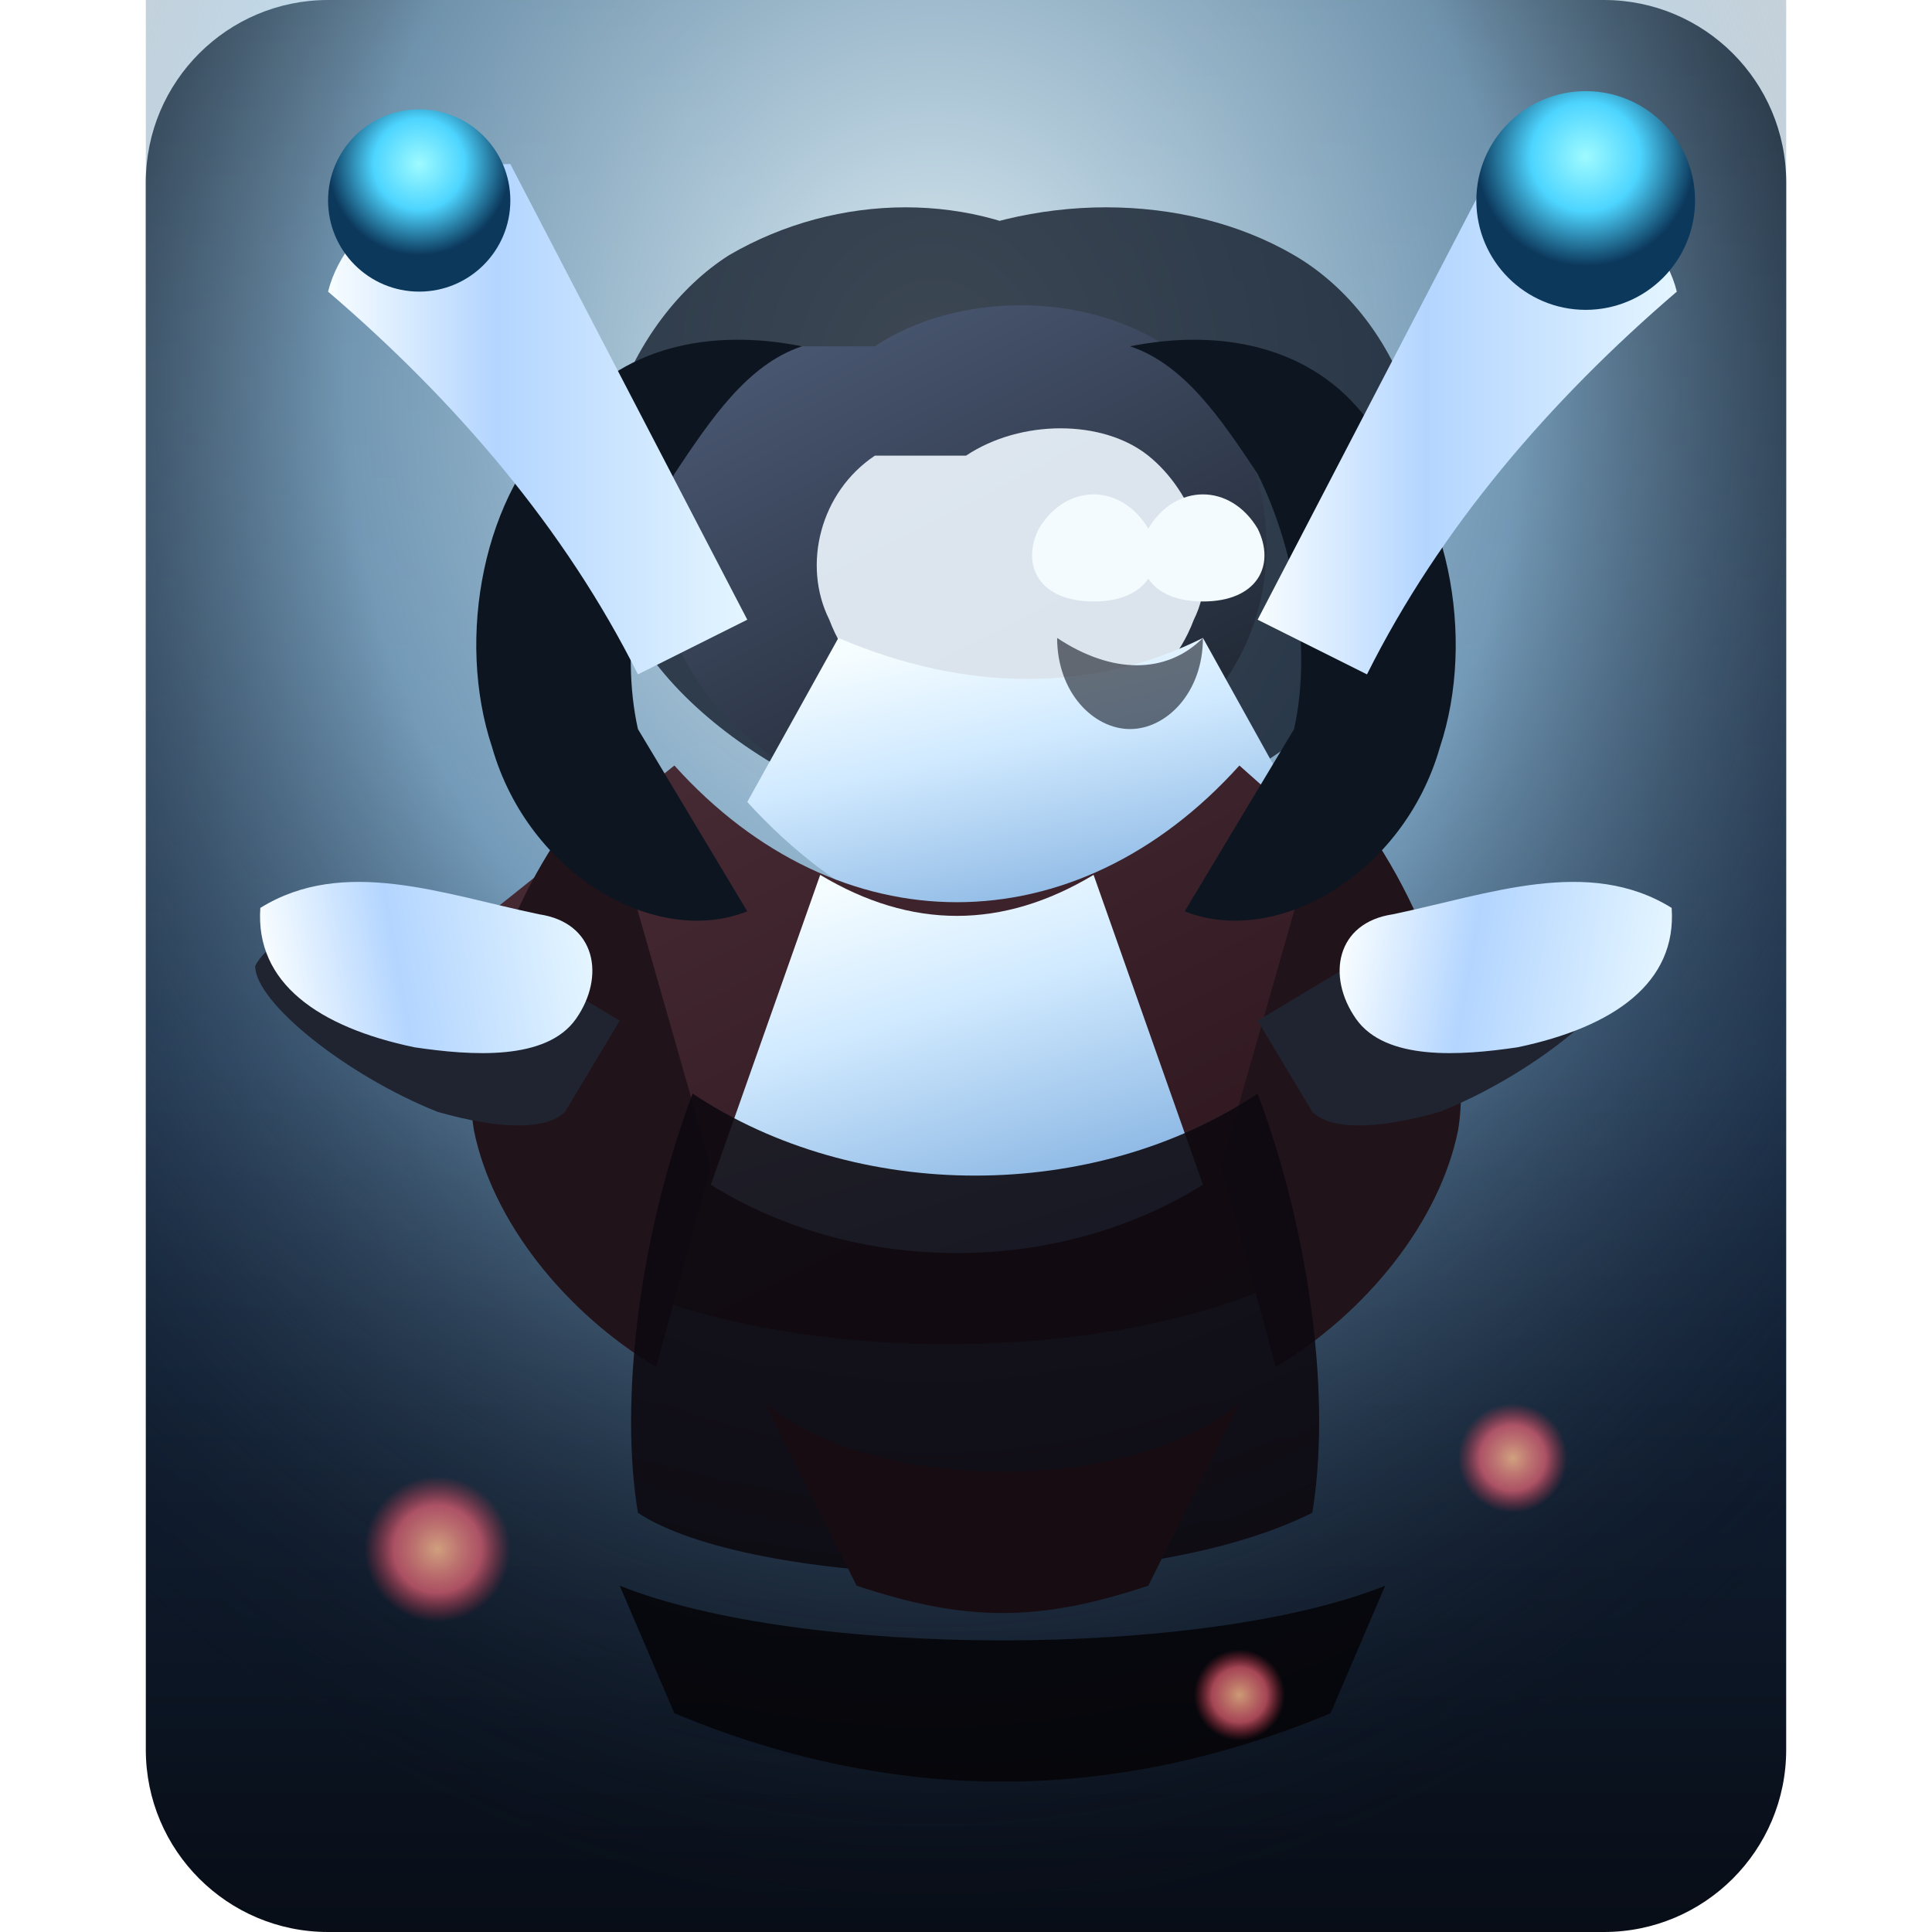
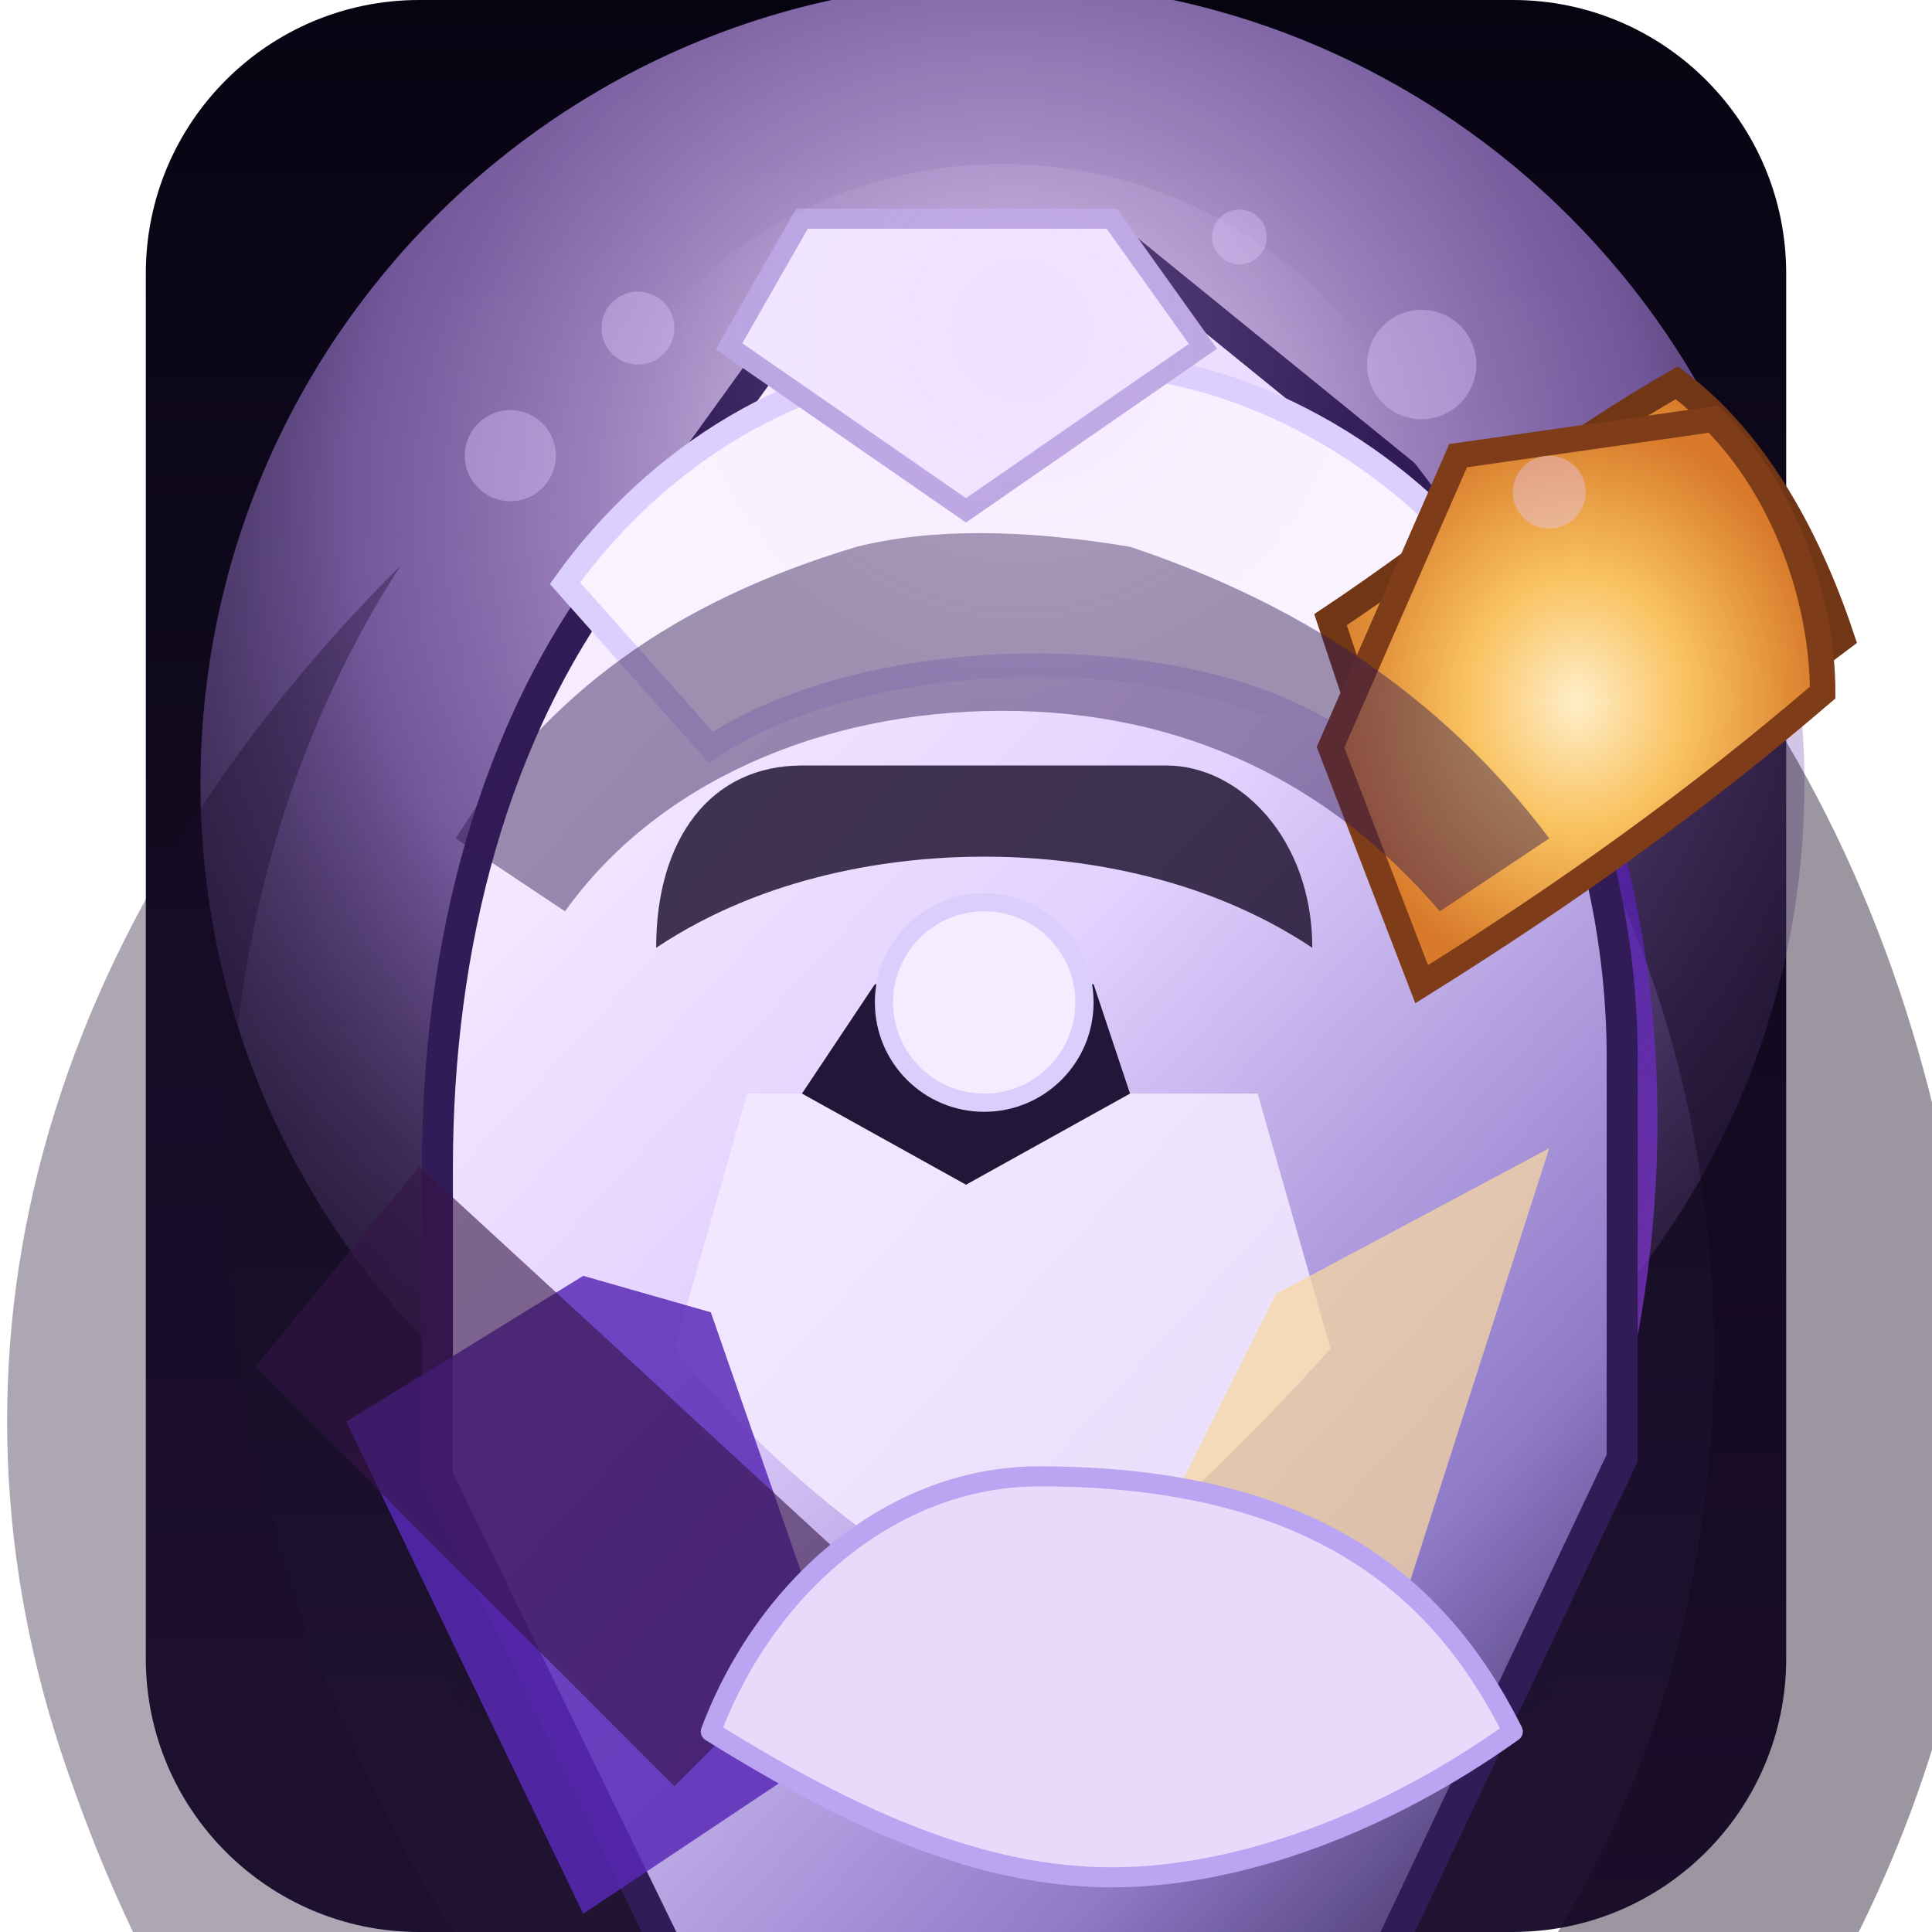
<svg xmlns="http://www.w3.org/2000/svg" viewBox="0 0 64 64" width="64" height="64" role="img" aria-labelledby="title desc">
  <defs>
-     <linearGradient id="shaman-sky" x1="0%" x2="0%" y1="0%" y2="100%">
-       <stop offset="0" stop-color="#050811" />
-       <stop offset="0.55" stop-color="#152843" />
-       <stop offset="1" stop-color="#080d16" />
+     <linearGradient id="shaman-sky" x1="0%" y1="0%" x2="0%" y2="100%">
+       <stop offset="0" stop-color="#070412" />
+       <stop offset="1" stop-color="#211433" />
    </linearGradient>
-     <radialGradient id="shaman-halo" cx="48%" cy="20%" r="80%">
-       <stop offset="0" stop-color="#eefbff" stop-opacity="0.95" />
-       <stop offset="0.45" stop-color="#a9ddff" stop-opacity="0.65" />
-       <stop offset="1" stop-color="#060d18" stop-opacity="0" />
+     <radialGradient id="shaman-glow" cx="50%" cy="32%" r="82%">
+       <stop offset="0" stop-color="#f7e6ff" stop-opacity="0.95" />
+       <stop offset="0.5" stop-color="#c296ff" stop-opacity="0.56" />
+       <stop offset="1" stop-color="#180926" stop-opacity="0" />
    </radialGradient>
-     <linearGradient id="shaman-cloak" x1="20%" y1="0%" x2="80%" y2="100%">
-       <stop offset="0" stop-color="#4c5a75" />
-       <stop offset="1" stop-color="#1b222d" />
+     <linearGradient id="shaman-robe" x1="16%" y1="12%" x2="88%" y2="96%">
+       <stop offset="0" stop-color="#8f2cff" />
+       <stop offset="0.5" stop-color="#5b1fc1" />
+       <stop offset="1" stop-color="#c45bff" />
    </linearGradient>
-     <linearGradient id="shaman-robe" x1="30%" y1="0%" x2="70%" y2="100%">
-       <stop offset="0" stop-color="#f6fdff" />
-       <stop offset="0.35" stop-color="#d1eaff" />
-       <stop offset="1" stop-color="#78a9dc" />
+     <linearGradient id="shaman-armor" x1="24%" y1="6%" x2="82%" y2="94%">
+       <stop offset="0" stop-color="#fbf1ff" />
+       <stop offset="0.4" stop-color="#e3d1ff" />
+       <stop offset="0.8" stop-color="#8f7ac8" />
+       <stop offset="1" stop-color="#433466" />
    </linearGradient>
-     <linearGradient id="shaman-belt" x1="10%" y1="0%" x2="90%" y2="100%">
-       <stop offset="0" stop-color="#472b35" />
-       <stop offset="1" stop-color="#2a131a" />
-     </linearGradient>
-     <radialGradient id="shaman-crystal" cx="50%" cy="30%" r="50%">
-       <stop offset="0" stop-color="#9efaff" />
-       <stop offset="0.5" stop-color="#4dd5ff" />
-       <stop offset="1" stop-color="#0c385c" />
+     <radialGradient id="shaman-totem" cx="50%" cy="50%" r="50%">
+       <stop offset="0" stop-color="#ffeec8" />
+       <stop offset="0.45" stop-color="#f9c260" />
+       <stop offset="1" stop-color="#d87a2a" />
    </radialGradient>
-     <linearGradient id="shaman-staff" x1="0%" y1="0%" x2="100%" y2="0%">
-       <stop offset="0" stop-color="#f8fdff" />
-       <stop offset="0.4" stop-color="#b3d5ff" />
-       <stop offset="1" stop-color="#e4f5ff" />
-     </linearGradient>
-     <radialGradient id="shaman-rune" cx="50%" cy="50%" r="50%">
-       <stop offset="0" stop-color="#ffc091" />
-       <stop offset="0.6" stop-color="#ff6b7f" stop-opacity="0.8" />
-       <stop offset="1" stop-color="#f53b52" stop-opacity="0" />
+     <radialGradient id="shaman-shadow" cx="50%" cy="88%" r="48%">
+       <stop offset="0" stop-color="rgba(18,12,30,0.52)" />
+       <stop offset="1" stop-color="rgba(18,12,30,0)" />
+     </radialGradient>
+     <radialGradient id="shaman-highlight" cx="52%" cy="18%" r="42%">
+       <stop offset="0" stop-color="rgba(236,207,255,0.82)" />
+       <stop offset="1" stop-color="rgba(236,207,255,0)" />
    </radialGradient>
  </defs>
  <g transform="translate(4.830189, 0) scale(0.3018868)">
-     <rect width="180" height="212" rx="20" ry="20" fill="url(#shaman-sky)" />
-     <rect width="180" height="212" fill="url(#shaman-halo)" />
-     <g transform="translate(18 10)">
-       <path d="M66 18c13-7 30-7 42 0 12 7 18 24 12 38-5 15-26 26-42 26S40 71 34 56c-6-14 1-31 12-38 12-7 27-7 38 0z" fill="#0f1827" opacity="0.78" />
-       <path d="M62 28c9-6 23-6 32 0 9 6 14 20 9 32-5 12-20 20-32 20s-26-8-31-20c-5-12-1-26 9-32z" fill="url(#shaman-cloak)" />
-       <path d="M72 40c6-4 15-4 20 0s8 12 5 18c-3 8-11 12-20 12s-17-4-20-12c-3-6-1-14 5-18z" fill="#eef7ff" opacity="0.9" />
-       <path d="M58 60c14 6 28 6 40 0l10 18c-14 20-40 22-60 0z" fill="url(#shaman-robe)" />
-       <path d="M40 74c18 20 44 20 62 0l18 16-12 40c-20 10-56 10-76 0l-12-40z" fill="url(#shaman-belt)" />
-       <path d="M56 86c10 6 20 6 30 0l12 34c-16 10-38 10-54 0z" fill="url(#shaman-robe)" />
-       <path d="M32 76c-8 8-16 26-14 38 2 10 10 20 20 26l6-22z" fill="#20131a" />
-       <path d="M112 76c8 8 16 26 14 38-2 10-10 20-20 26l-6-22z" fill="#20131a" />
-       <path d="M28 36c-9 8-12 24-8 36 4 14 18 22 28 18l-12-20c-2-9 0-20 4-28 4-6 8-12 14-14-10-2-20 0-26 8z" fill="#0d1520" />
-       <path d="M116 36c9 8 12 24 8 36-4 14-18 22-28 18l12-20c2-9 0-20-4-28-4-6-8-12-14-14 10-2 20 0 26 8z" fill="#0d1520" />
-       <path d="M42 110c-6 16-8 34-6 46 12 8 54 10 74 0 2-12 0-30-6-46-18 12-44 12-62 0z" fill="#0d090f" opacity="0.9" />
-       <path d="M34 164c20 8 64 8 84 0l-6 14c-24 10-48 10-72 0z" fill="#050407" opacity="0.85" />
-       <path d="M-6 96c0 4 10 12 20 16 7 2 12 2 14 0l6-10-20-12c-8-2-18 2-20 6z" fill="#1f2430" />
-       <path d="M144 96c0 4-10 12-20 16-7 2-12 2-14 0l-6-10 20-12c8-2 18 2 20 6z" fill="#1f2430" />
-       <path d="M-4 86c-2 8 4 14 14 18 6 2 14 4 18 0s4-10-2-12c-10-4-20-10-30-6z" fill="url(#shaman-staff)" transform="rotate(-10 16 96)" />
-       <path d="M148 86c2 8-4 14-14 18-6 2-14 4-18 0s-4-10 2-12c10-4 20-10 30-6z" fill="url(#shaman-staff)" transform="rotate(10 128 96)" />
-       <path d="M80 48c3-5 9-5 12 0 2 4 0 8-6 8s-8-4-6-8z" fill="#f3fbff" />
-       <path d="M92 48c3-5 9-5 12 0 2 4 0 8-6 8s-8-4-6-8z" fill="#f3fbff" />
-       <path d="M82 60c6 4 12 4 16 0 0 6-4 10-8 10s-8-4-8-10z" fill="#101622" opacity="0.6" />
-       <path d="M50 144c12 10 40 10 52 0l-10 20c-12 4-20 4-32 0z" fill="#170c12" />
-       <path d="M130 8c8 0 18 6 20 14-14 12-26 26-34 42l-12-6z" fill="url(#shaman-staff)" />
-       <circle cx="140" cy="12" r="12" fill="url(#shaman-crystal)" />
-       <path d="M22 8C14 8 4 14 2 22c14 12 26 26 34 42l12-6z" fill="url(#shaman-staff)" />
-       <circle cx="12" cy="12" r="10" fill="url(#shaman-crystal)" />
+     <rect width="180" height="212" rx="30" fill="url(#shaman-sky)" />
+     <circle cx="94" cy="86" r="88" fill="url(#shaman-glow)" />
+     <ellipse cx="94" cy="174" rx="70" ry="24" fill="url(#shaman-shadow)" />
+     <path d="M28 62c-22 34-24 78-10 118 10 28 28 52 48 68l-12 26c-28-16-50-44-62-78-16-44-6-92 36-134Z" fill="#1a0a29" opacity="0.36" />
+     <path d="M162 58c34 34 46 92 34 134-10 32-32 60-62 82l-12-26c20-14 36-36 44-60 12-38 6-80-16-110Z" fill="#10051c" opacity="0.42" />
+     <path d="M44 78c-18 34-16 78 2 112l36 24c-6-40 4-78 40-110-26-10-50-20-78-26Z" fill="url(#shaman-robe)" opacity="0.9" />
+     <path d="M156 76c16 34 12 80-8 112l-36 24c6-40-4-74-38-104 26-12 50-20 82-32Z" fill="url(#shaman-robe)" opacity="0.66" />
+     <path d="M78 26 52 62c-14 18-20 42-20 66v34l36 74h58l36-76V116c0-24-10-46-24-64L106 26H78Z" fill="url(#shaman-armor)" stroke="#311c58" stroke-width="3.4" stroke-linejoin="round" />
+     <path d="M66 120h56l8 28c-18 20-32 30-34 30s-22-10-38-30l8-28Z" fill="#f3e9ff" opacity="0.88" />
+     <path d="M88 40c-16 0-32 10-42 24l16 18c18-12 54-12 70 0l16-18c-10-14-28-24-44-24Z" fill="#f9f3ff" stroke="#dbcffd" stroke-width="2.6" />
+     <path d="M72 24h34l10 14-26 18-26-18 8-14Z" fill="#f1e7ff" stroke="#b7a2e0" stroke-width="2.2" />
+     <path d="M62 144l16 46-30 20-26-54 26-16 14 4Z" fill="#5828b5" opacity="0.84" />
+     <path d="M124 142l30-16-18 56-24-16 12-24Z" fill="#f7d8a0" opacity="0.74" />
+     <path d="M30 128 12 150l46 46 22-22-50-46Z" fill="#341445" opacity="0.6" />
+     <path d="M140 98c20-8 30-16 46-28-4-12-10-22-18-28-14 8-26 18-38 26l10 30Z" fill="url(#shaman-totem)" stroke="#703616" stroke-width="3" />
+     <path d="M130 82 144 50l28-4c8 8 12 20 12 30-14 12-28 22-44 32l-10-26Z" fill="url(#shaman-totem)" stroke="#7e3c18" stroke-width="2.8" />
+     <path d="M98 162c-16 0-30 12-36 28 16 10 30 16 44 16s30-6 44-16c-8-16-22-28-52-28Z" fill="#e9dafc" stroke="#bba4f2" stroke-width="2.2" stroke-linejoin="round" />
+     <path d="M80 108h24l4 12-18 10-18-10 8-12Z" fill="#221639" />
+     <circle cx="92" cy="110" r="11" fill="#f5ecff" stroke="#dacffc" stroke-width="2" />
+     <path d="M72 84c-10 0-16 8-16 20 12-8 26-10 36-10s24 2 36 10c0-12-8-20-16-20H72Z" fill="#190d2a" opacity="0.82" />
+     <path d="M78 60c-20 6-34 16-44 32l12 8c10-14 28-22 48-22s36 8 48 22l12-8c-12-16-28-26-46-32-12-2-22-2-30 0Z" fill="#2f1850" opacity="0.46" />
+     <g fill="rgba(229,200,255,0.38)">
+       <circle cx="40" cy="50" r="5" />
+       <circle cx="54" cy="36" r="4" />
+       <circle cx="140" cy="40" r="6" />
+       <circle cx="154" cy="54" r="4" />
+       <circle cx="120" cy="26" r="3" />
    </g>
-     <g opacity="0.8">
-       <circle cx="32" cy="170" r="8" fill="url(#shaman-rune)" />
-       <circle cx="150" cy="160" r="6" fill="url(#shaman-rune)" />
-       <circle cx="120" cy="186" r="5" fill="url(#shaman-rune)" />
-     </g>
+     <circle cx="94" cy="68" r="50" fill="url(#shaman-highlight)" opacity="0.3" />
  </g>
</svg>
